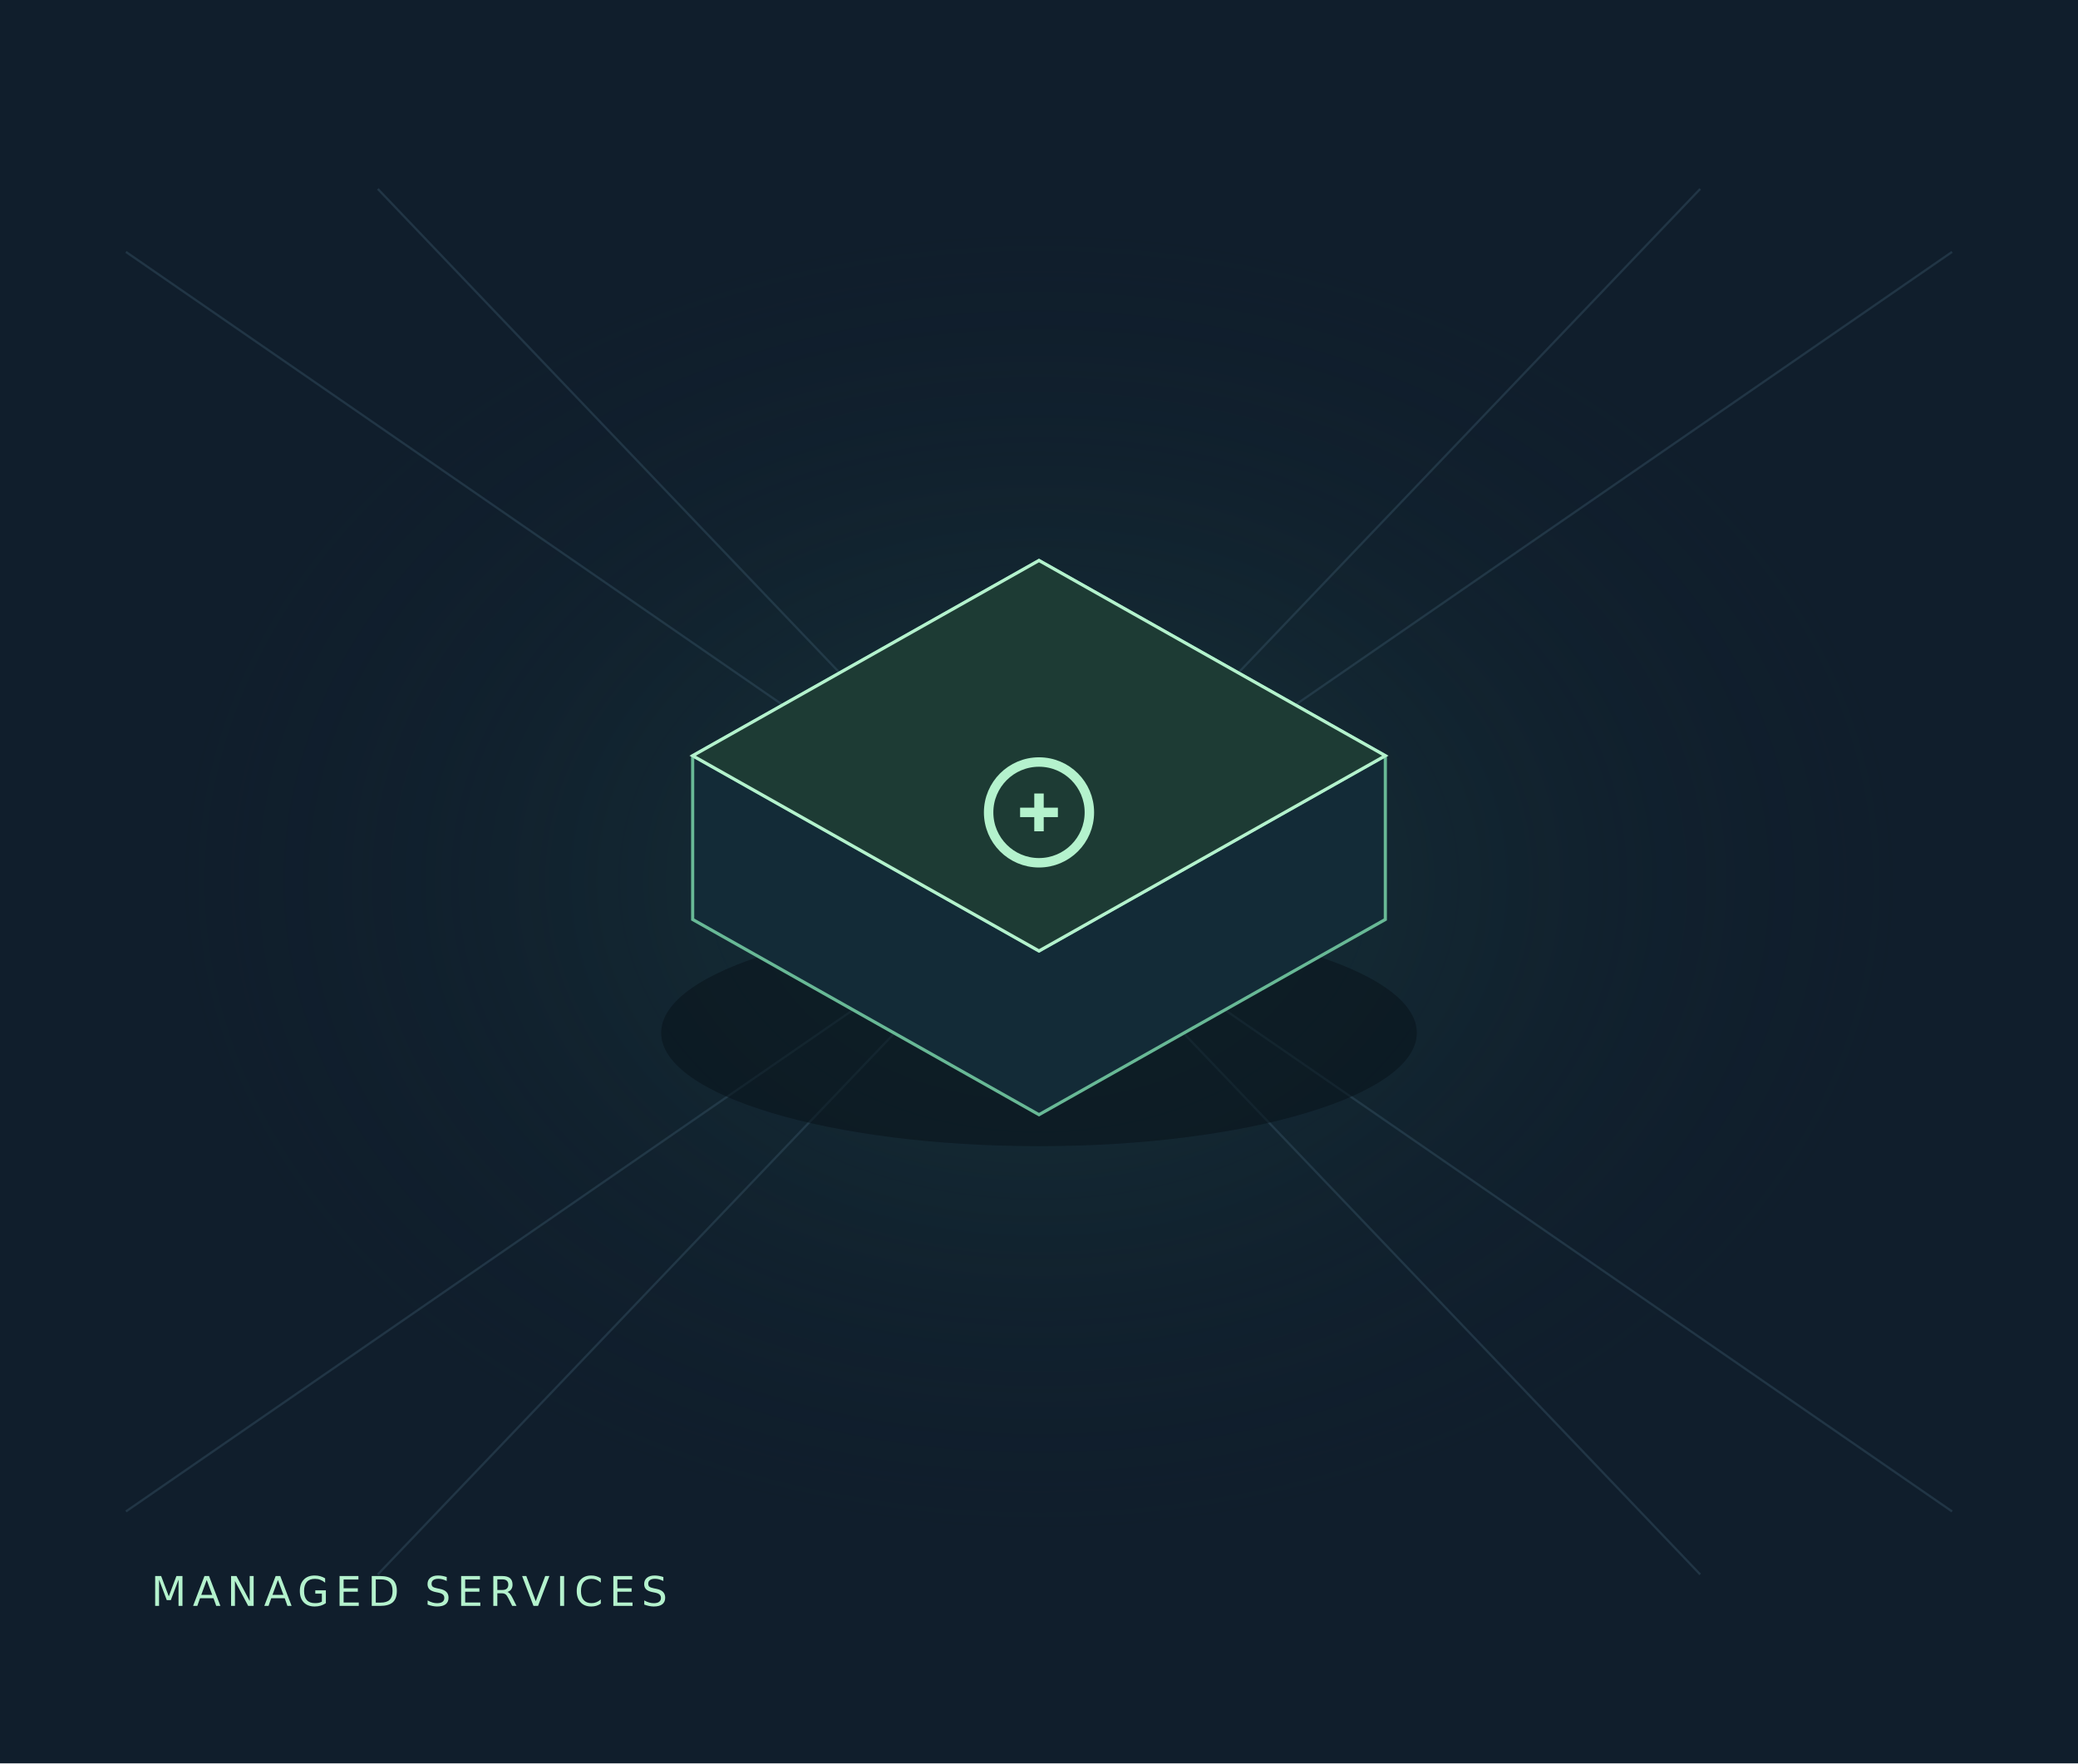
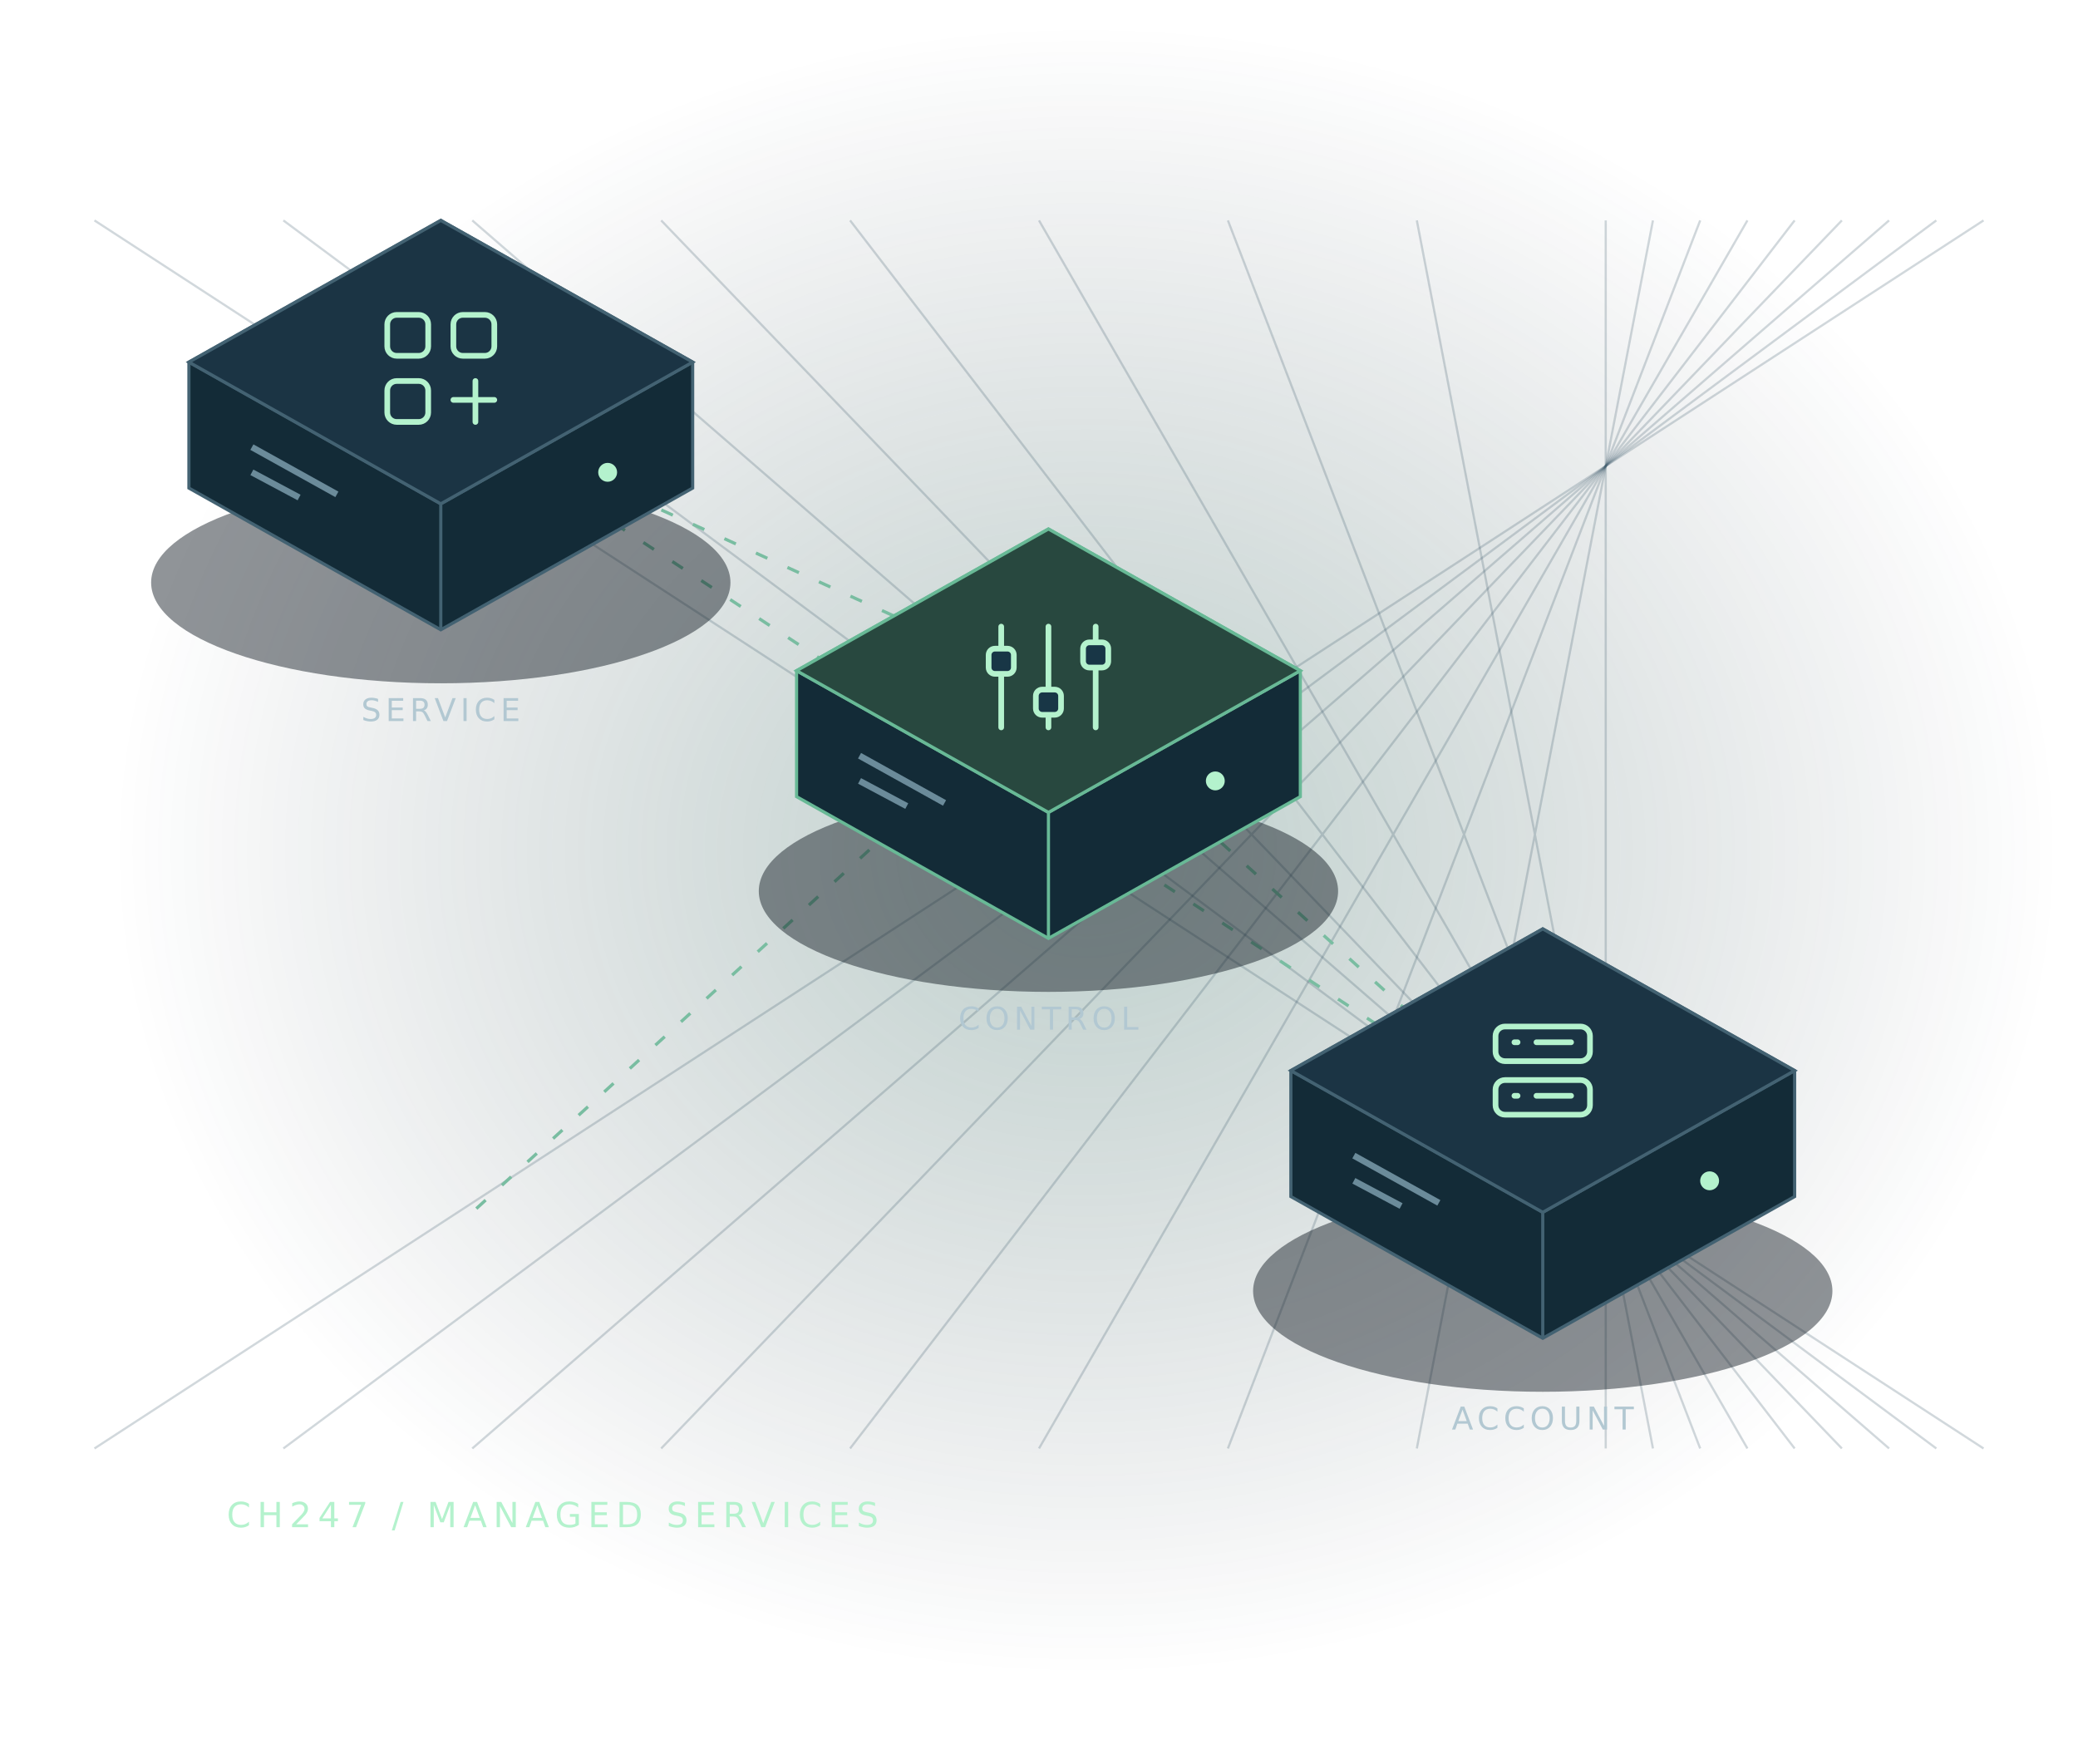
<svg xmlns="http://www.w3.org/2000/svg" viewBox="0 0 660 560" width="660" height="560" role="img">
  <defs>
    <radialGradient id="glow">
-       <stop stop-color="#266758" stop-opacity=".35" />
+       <stop stop-color="#266758" stop-opacity=".3" />
      <stop offset="1" stop-color="#101e2c" stop-opacity="0" />
    </radialGradient>
  </defs>
-   <rect width="660" height="560" fill="#101e2c" />
-   <ellipse cx="330" cy="280" rx="280" ry="210" fill="url(#glow)" />
-   <g fill="none" stroke="#365264" stroke-width=".7" opacity=".45">
-     <path d="M40 80 620 480M40 480 620 80M120 60 540 500M120 500 540 60" />
+   <ellipse cx="345" cy="270" rx="310" ry="265" fill="url(#glow)" />
+   <path d="M30 70 630 460M30 460 630 70" stroke="#365264" stroke-width=".7" opacity=".23" />
+   <path d="M90 70 615 460M90 460 615 70" stroke="#365264" stroke-width=".7" opacity=".23" />
+   <path d="M150 70 600 460M150 460 600 70" stroke="#365264" stroke-width=".7" opacity=".23" />
+   <path d="M210 70 585 460M210 460 585 70" stroke="#365264" stroke-width=".7" opacity=".23" />
+   <path d="M270 70 570 460M270 460 570 70" stroke="#365264" stroke-width=".7" opacity=".23" />
+   <path d="M330 70 555 460M330 460 555 70" stroke="#365264" stroke-width=".7" opacity=".23" />
+   <path d="M390 70 540 460M390 460 540 70" stroke="#365264" stroke-width=".7" opacity=".23" />
+   <path d="M450 70 525 460M450 460 525 70" stroke="#365264" stroke-width=".7" opacity=".23" />
+   <path d="M510 70 510 460M510 460 510 70" stroke="#365264" stroke-width=".7" opacity=".23" />
+   <g stroke="#79bda1" fill="none" stroke-dasharray="4 7">
+     <path d="M140 130 333 218 490 360M333 218 150 385M140 130 490 360" />
  </g>
-   <g transform="translate(330 250)">
-     <ellipse cx="0" cy="78" rx="120" ry="36" fill="#08121a" opacity=".55" />
-     <path d="m-110-10 110-62 110 62v52L0 104l-110-62Z" fill="#132b37" stroke="#68b996" />
-     <path d="m-110-10 110 62 110-62" fill="none" stroke="#68b996" />
-     <path d="m-110-10 110-62 110 62L0 52Z" fill="#1d3b34" stroke="#b4f2cd" />
-     <circle cx="0" cy="8" r="16" fill="none" stroke="#b4f2cd" stroke-width="3" />
-     <path d="M-6 8h12M0 2v12" stroke="#b4f2cd" stroke-width="3" />
+   <g transform="translate(140,120)">
+     <ellipse cx="0" cy="65" rx="92" ry="32" fill="#08121a" opacity=".45" />
+     <path d="m-80-5 80-45 80 45v40L0 80l-80-45Z" fill="#132b37" stroke="#436272" stroke-width="1" />
+     <path d="m-80-5 80 45 80-45M0 40v40" fill="none" stroke="#436272" />
+     <path d="m-80-5 80-45 80 45L0 40Z" fill="#1b3444" stroke="#436272" />
+     <path d="m-60 22 27 15m-27-7 15 8" stroke="#6b8b9a" stroke-width="2" />
+     <g transform="translate(-24,-27)">
+       <g fill="none" stroke="#b4f2cd" stroke-width="1.8" stroke-linecap="round" stroke-linejoin="round">
+         <rect x="7" y="7" width="13" height="13" rx="3" />
+         <rect x="28" y="7" width="13" height="13" rx="3" />
+         <rect x="7" y="28" width="13" height="13" rx="3" />
+         <path d="M28 34h13m-6-6v13" />
+       </g>
+     </g>
+     <circle cx="53" cy="30" r="3" fill="#b4f2cd" />
+     <text x="0" y="109" text-anchor="middle" fill="#b2c8d2" font-size="10" font-family="DejaVu Sans,Arial,sans-serif" letter-spacing="1.4">SERVICE</text>
  </g>
-   <text x="48" y="510" fill="#b4f2cd" font-size="13" font-family="DejaVu Sans,Arial,sans-serif" letter-spacing="2">MANAGED SERVICES</text>
+   <g transform="translate(490,345)">
+     <ellipse cx="0" cy="65" rx="92" ry="32" fill="#08121a" opacity=".45" />
+     <path d="m-80-5 80-45 80 45v40L0 80l-80-45Z" fill="#132b37" stroke="#436272" stroke-width="1" />
+     <path d="m-80-5 80 45 80-45M0 40v40" fill="none" stroke="#436272" />
+     <path d="m-80-5 80-45 80 45L0 40Z" fill="#1b3444" stroke="#436272" />
+     <path d="m-60 22 27 15m-27-7 15 8" stroke="#6b8b9a" stroke-width="2" />
+     <g transform="translate(-24,-27)">
+       <g fill="none" stroke="#b4f2cd" stroke-width="1.8" stroke-linecap="round" stroke-linejoin="round">
+         <rect x="9" y="8" width="30" height="11" rx="3" />
+         <rect x="9" y="25" width="30" height="11" rx="3" />
+         <path d="M15 13h1m6 0h11M15 30h1m6 0h11" />
+       </g>
+     </g>
+     <circle cx="53" cy="30" r="3" fill="#b4f2cd" />
+     <text x="0" y="109" text-anchor="middle" fill="#b2c8d2" font-size="10" font-family="DejaVu Sans,Arial,sans-serif" letter-spacing="1.4">ACCOUNT</text>
+   </g>
+   <g transform="translate(3,-17)">
+     <g transform="translate(330,235)">
+       <ellipse cx="0" cy="65" rx="92" ry="32" fill="#08121a" opacity=".45" />
+       <path d="m-80-5 80-45 80 45v40L0 80l-80-45Z" fill="#132b37" stroke="#68b996" stroke-width="1" />
+       <path d="m-80-5 80 45 80-45M0 40v40" fill="none" stroke="#68b996" />
+       <path d="m-80-5 80-45 80 45L0 40Z" fill="#28483f" stroke="#68b996" />
+       <path d="m-60 22 27 15m-27-7 15 8" stroke="#6b8b9a" stroke-width="2" />
+       <g transform="translate(-24,-27)">
+         <g fill="none" stroke="#b4f2cd" stroke-width="1.8" stroke-linecap="round" stroke-linejoin="round">
+           <path d="M9 8v32M24 8v32M39 8v32" />
+           <rect x="5" y="15" width="8" height="8" rx="2" fill="#183646" />
+           <rect x="20" y="28" width="8" height="8" rx="2" fill="#183646" />
+           <rect x="35" y="13" width="8" height="8" rx="2" fill="#183646" />
+         </g>
+       </g>
+       <circle cx="53" cy="30" r="3" fill="#b4f2cd" />
+       <text x="0" y="109" text-anchor="middle" fill="#b2c8d2" font-size="10" font-family="DejaVu Sans,Arial,sans-serif" letter-spacing="1.4">CONTROL</text>
+     </g>
+   </g>
+   <text x="72" y="485" fill="#b4f2cd" font-size="11" font-family="DejaVu Sans,Arial,sans-serif" letter-spacing="2">CH247 / MANAGED SERVICES</text>
</svg>
